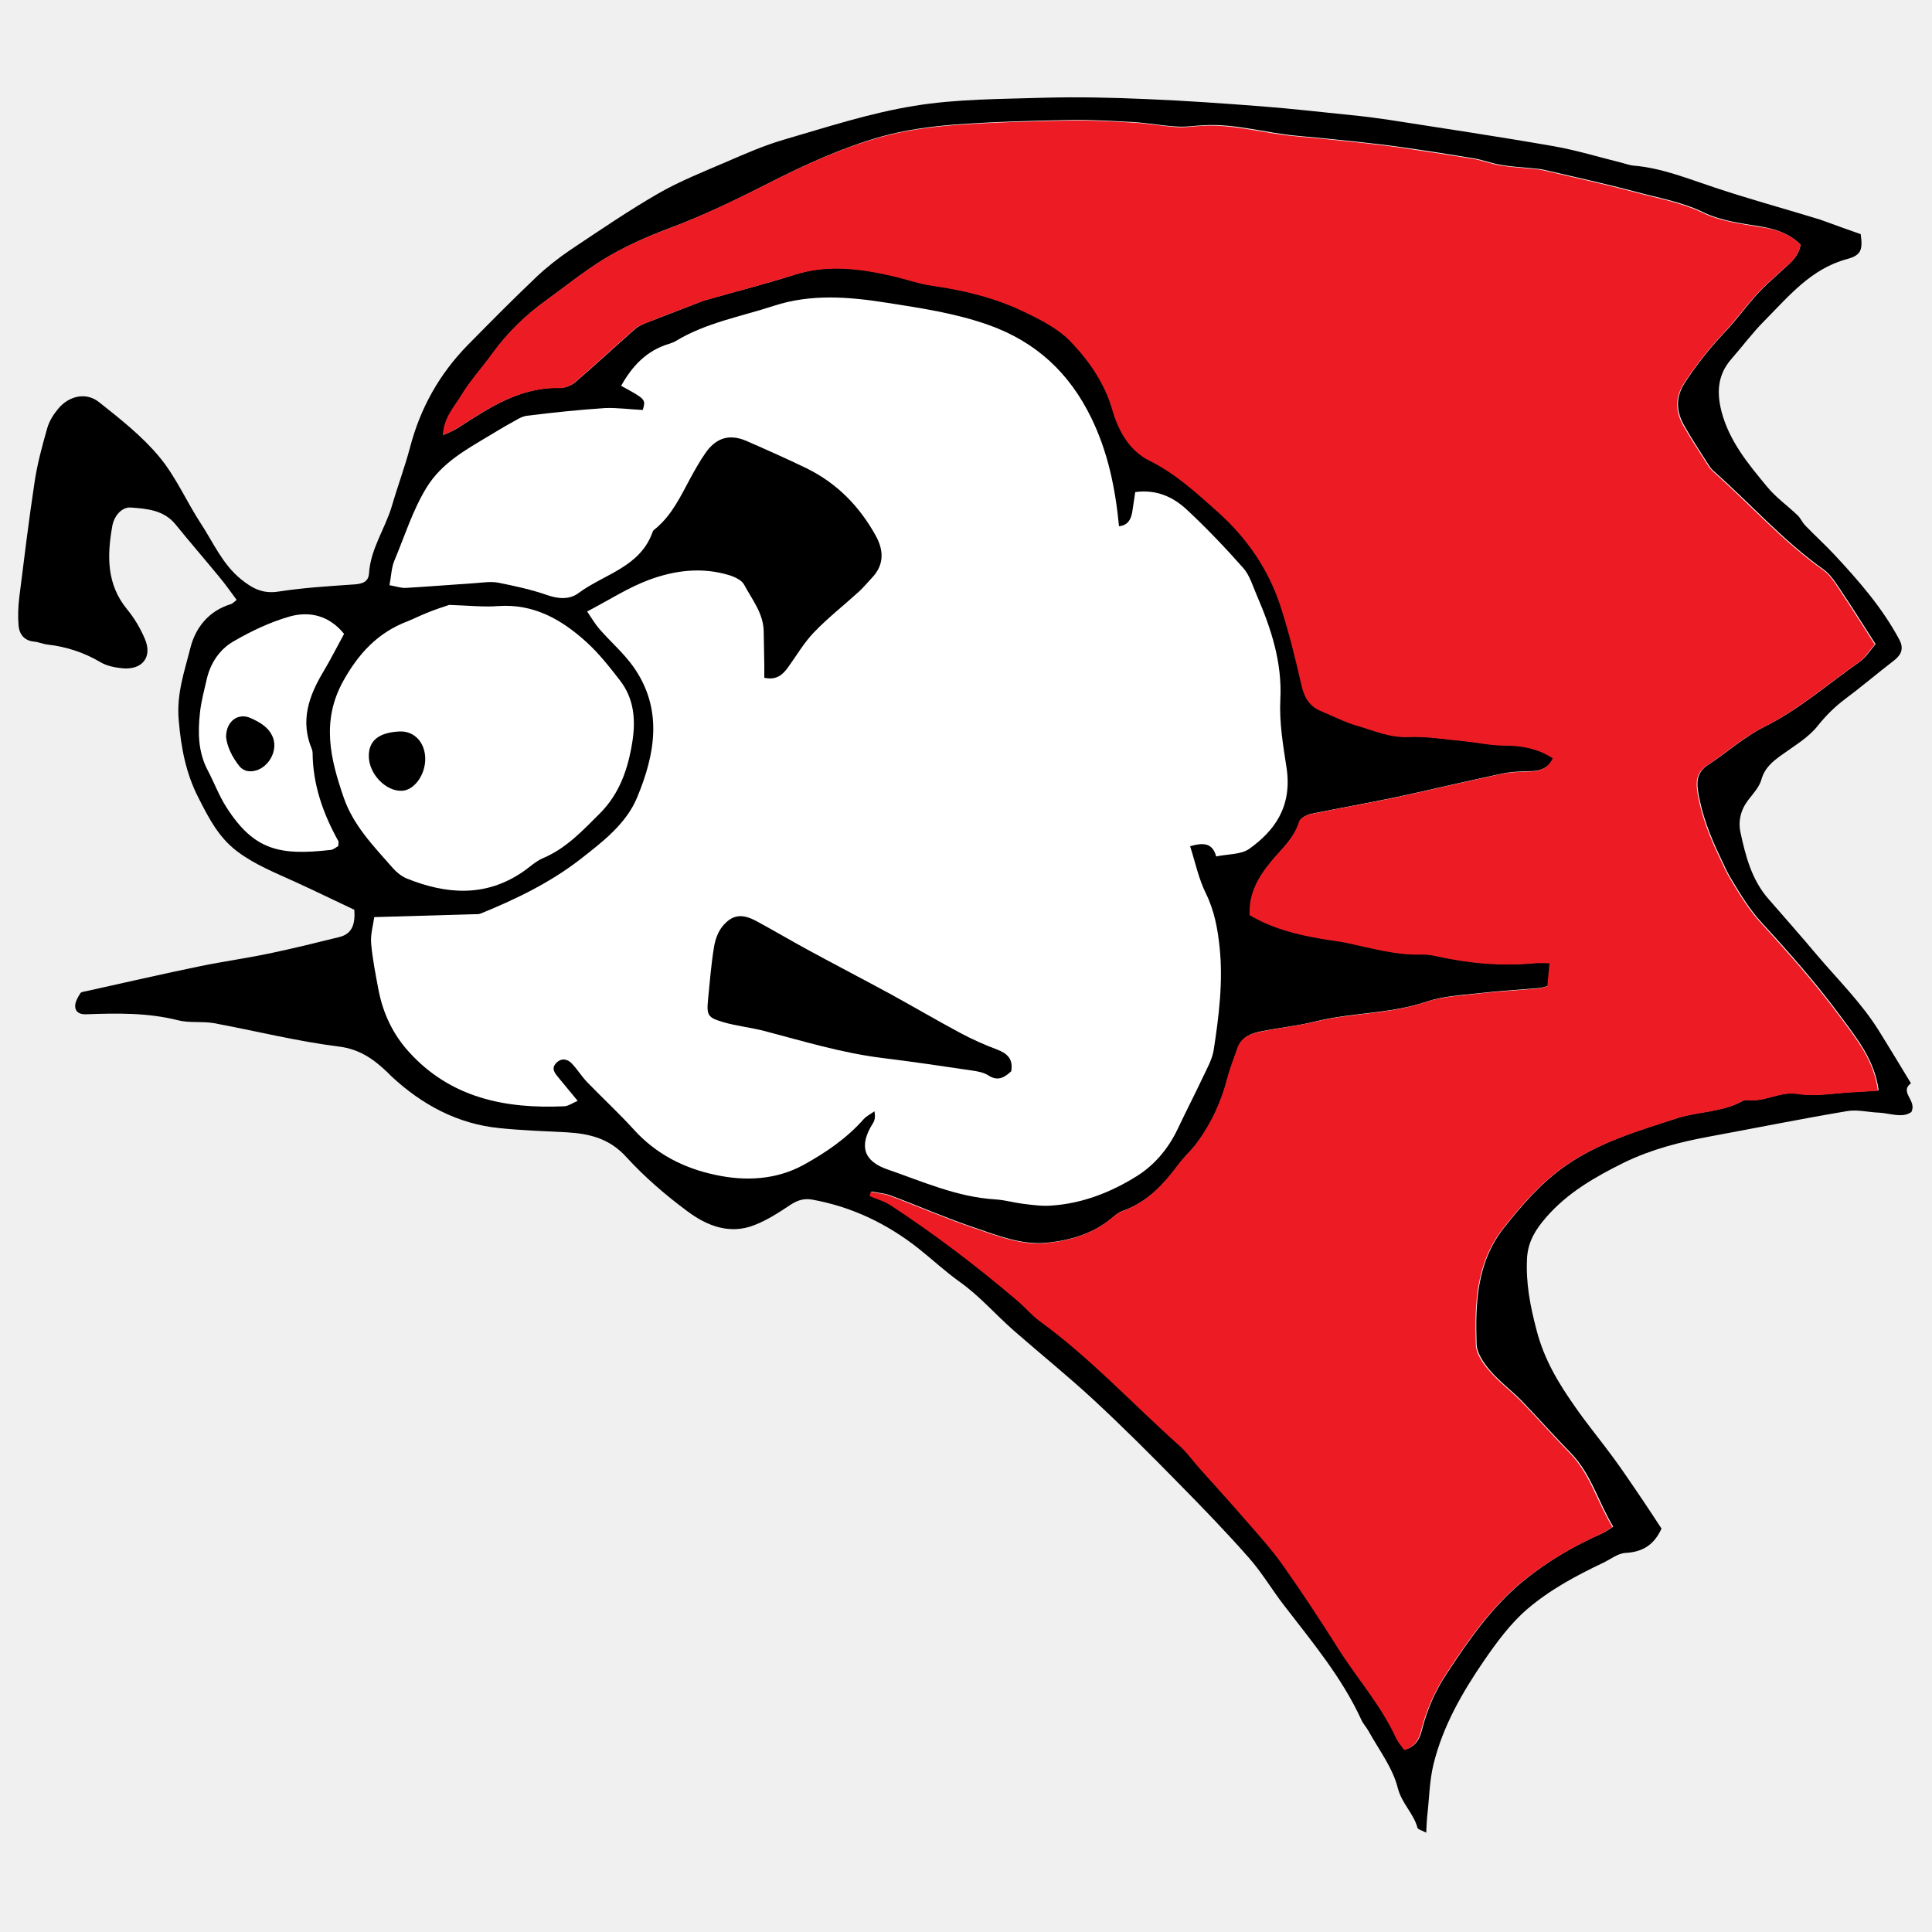
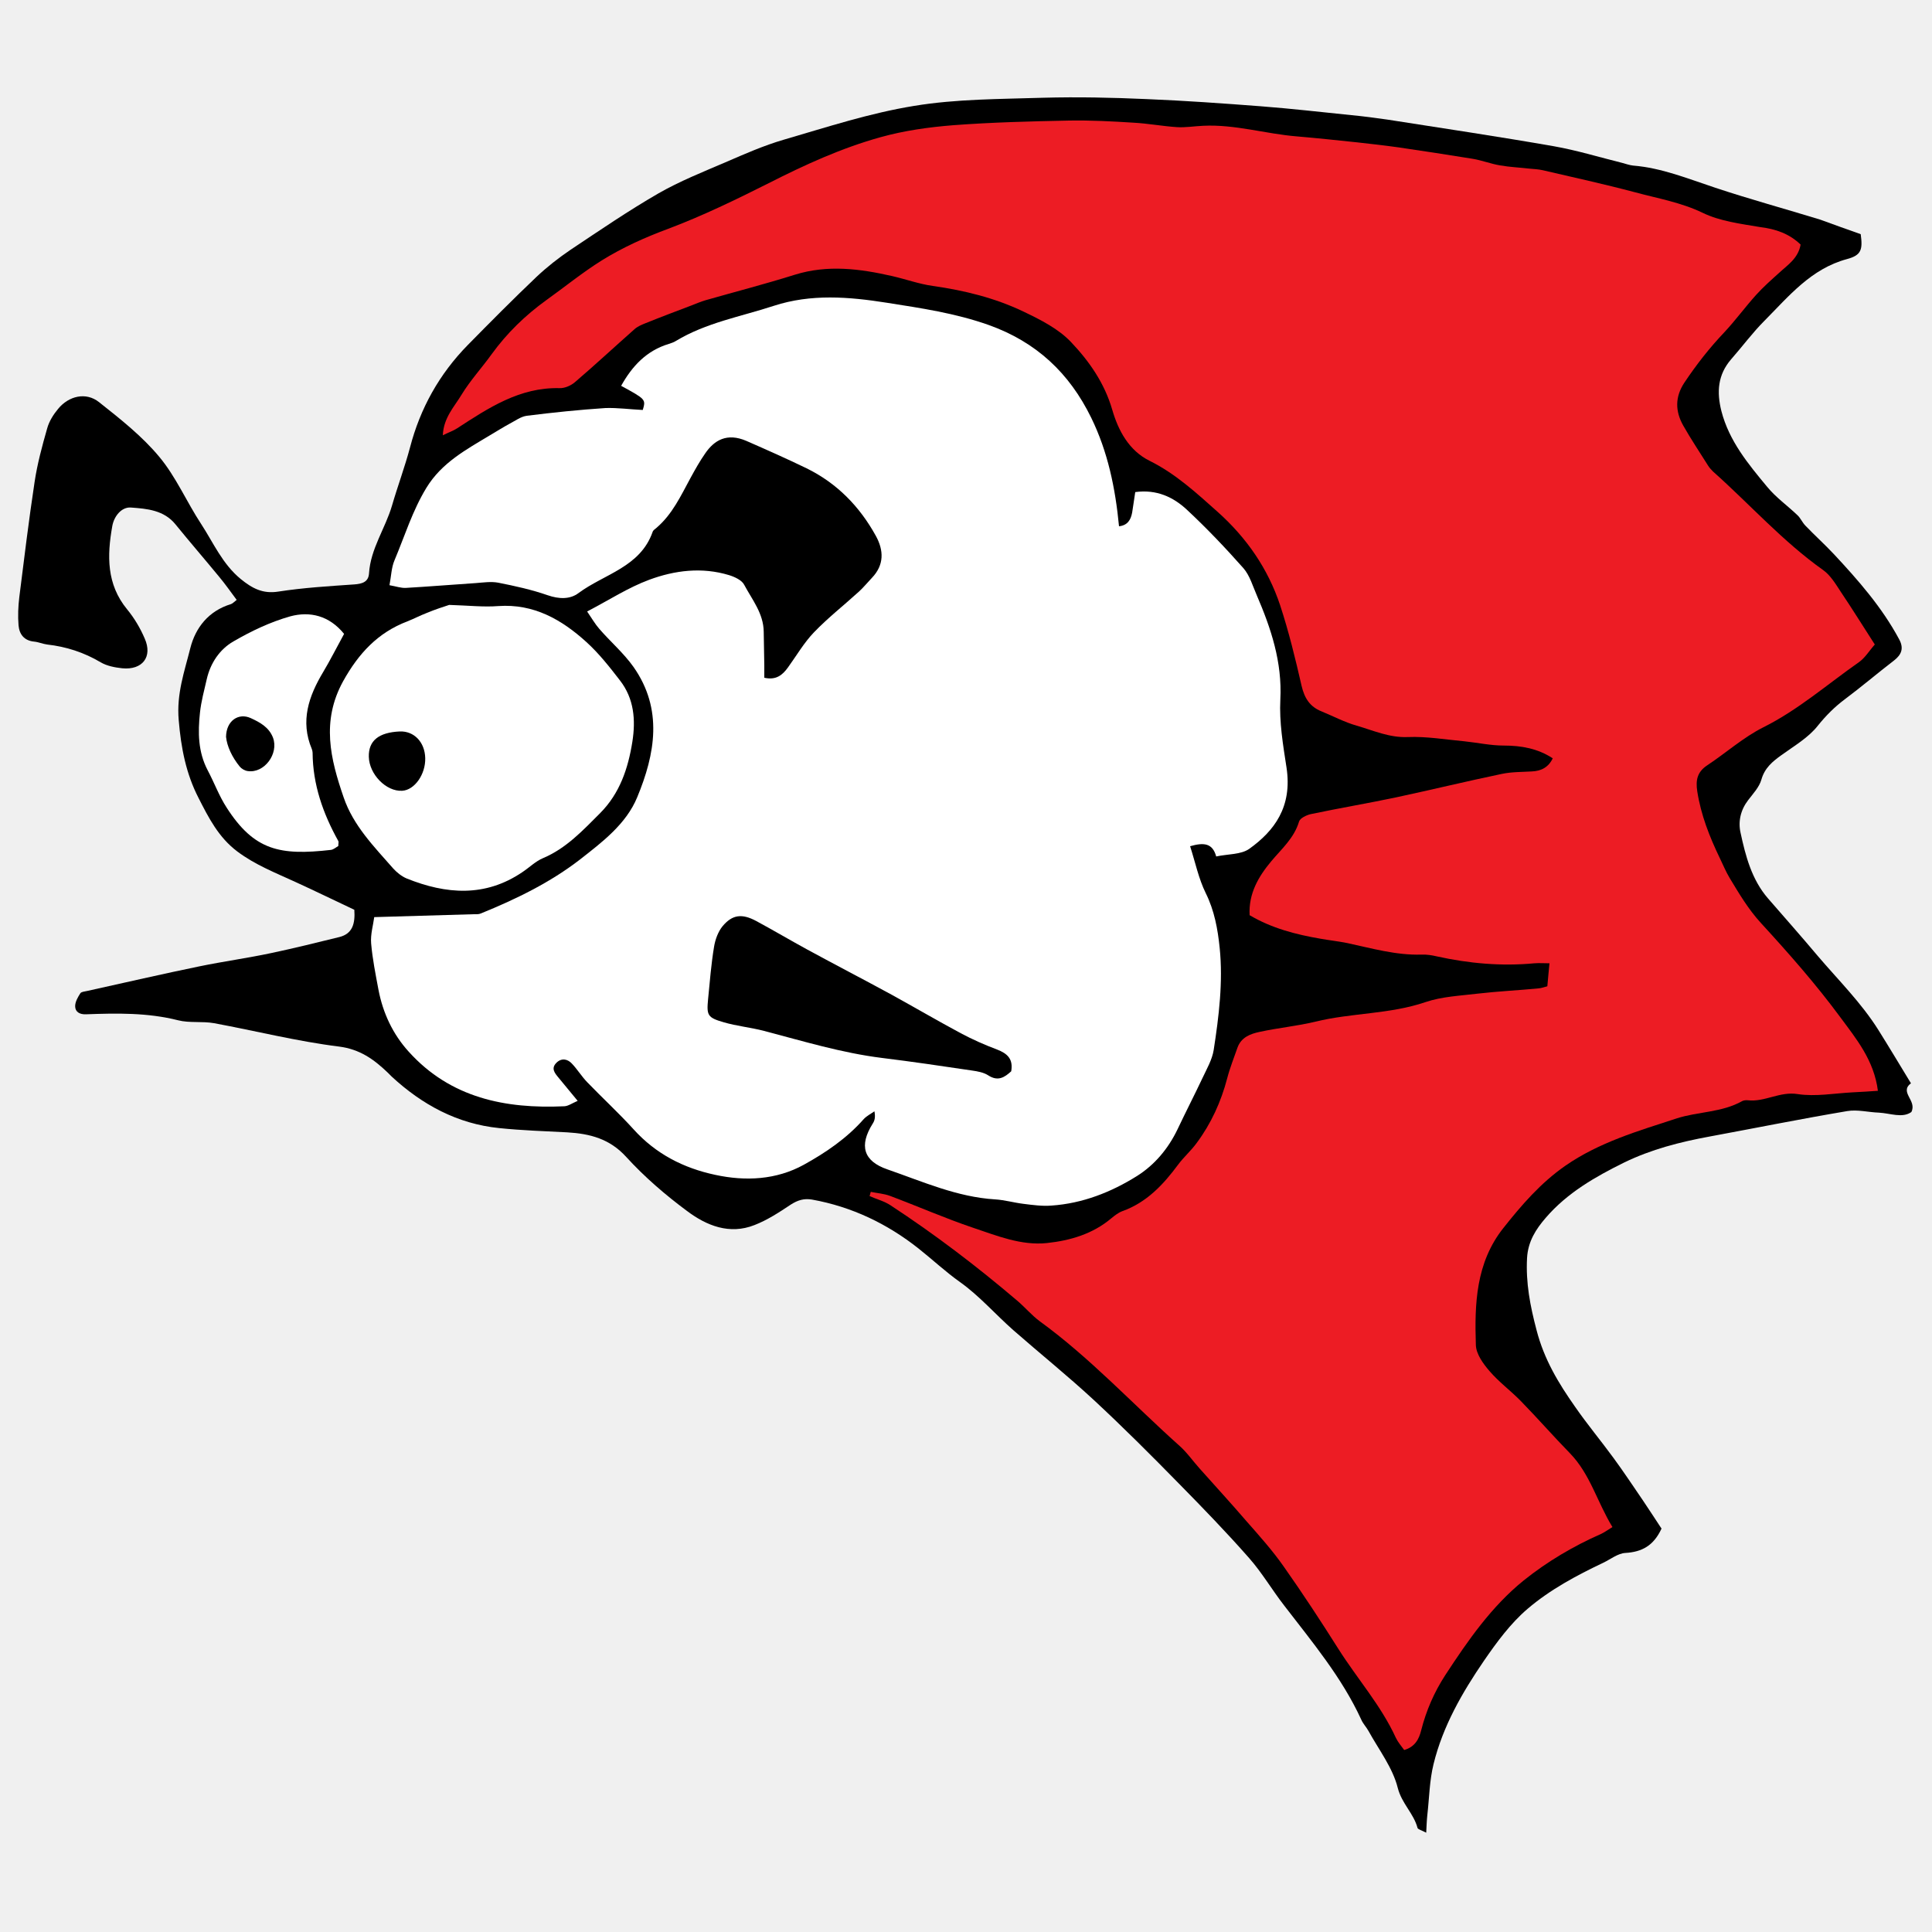
- <svg xmlns="http://www.w3.org/2000/svg" version="1.1" id="Layer_1" x="0px" y="0px" width="1000px" height="1000px" viewBox="0 0 1000 1000" style="enable-background:new 0 0 1000 1000;" xml:space="preserve">
-   <style type="text/css">
- 
- 	.st0{fill-rule:evenodd;clip-rule:evenodd;fill:#ED1C24;}
- 	.st1{fill-rule:evenodd;clip-rule:evenodd;}
- 	.st2{fill-rule:evenodd;clip-rule:evenodd;fill:#FFFFFF;}
- 
- </style>
-   <path class="st1" d="M963.1,121.2c1.1,8.1,0.3,10.9-7.1,12.9c-18.6,5-30.1,19.2-42.7,31.9c-6.2,6.2-11.5,13.4-17.3,20  c-6.9,8-7.5,16.9-5,26.8c4,15.5,13.9,27.4,23.7,39.2c4.5,5.5,10.5,9.7,15.7,14.7c1.6,1.5,2.5,3.8,4.1,5.4c4.8,5,9.9,9.6,14.6,14.6  c12.7,13.6,25,27.6,33.9,44.2c2.5,4.6,1.3,7.9-2.7,11c-8.6,6.6-16.8,13.6-25.5,20.1c-5.2,3.9-9.6,8.3-13.8,13.5  c-4.9,6.3-12.4,10.6-19,15.4c-4.6,3.3-8.6,6.6-10.3,12.6c-1.1,3.9-4.3,7.3-6.9,10.7c-3.9,5.1-5.2,11-3.9,16.8  c2.6,12.1,5.8,24.3,14.2,34c8.6,9.9,17.2,19.6,25.6,29.6c10.8,12.7,22.7,24.4,31.6,38.6c5.7,9.1,11.2,18.3,16.8,27.5  c-6.2,4.7,3.3,8.9,0.2,14.9c-4.7,3.3-10.9,0.6-16.8,0.3c-5.5-0.2-11.1-1.7-16.4-0.8c-23.8,4-47.6,8.8-71.4,13.2  c-15.2,2.8-30,6.6-44,13.4c-15,7.4-29.5,15.7-40.6,28.6c-5.1,5.9-9.2,12.2-9.7,20.8c-0.7,12.9,1.6,24.8,4.9,37.3  c3.9,15.2,11.4,27.6,20,39.8c6.3,9.1,13.4,17.6,19.9,26.5c5.2,7.1,10.1,14.5,15.1,21.8c3.4,5,6.7,10.2,9.7,14.7  c-4.1,8.9-10.2,12.1-18.7,12.6c-3.9,0.2-7.7,3.3-11.5,5.1c-13.9,6.6-27.5,13.9-39.1,23.8c-8.8,7.5-16,17.3-22.6,26.9  c-11.3,16.5-21.3,33.9-26.1,53.5c-2.1,8.5-2.2,17.4-3.2,26.2c-0.3,2.7-0.4,5.5-0.6,9.3c-2.4-1.3-4.3-1.7-4.5-2.5  c-2-7.5-8.1-12.5-10.2-20.6c-2.6-10.5-9.8-19.8-15.2-29.6c-1.1-2-2.8-3.7-3.7-5.8c-10.1-22-25.5-40.3-40-59.2  c-6.2-8-11.4-16.9-18.1-24.5c-11.7-13.3-24-26-36.4-38.6c-14.4-14.7-29-29.3-44.1-43.3c-13.4-12.4-27.7-23.9-41.5-36  c-9.3-8.2-17.6-17.8-27.6-24.9c-7.6-5.4-14.3-11.7-21.5-17.4c-16.2-12.8-34.5-21.6-55.1-25.3c-4.2-0.7-7.4,0.3-11,2.6  c-6,4-12.1,8-18.8,10.6c-12.9,5.1-24.8,0.3-34.9-7.3c-11.2-8.3-22-17.6-31.4-27.9c-8.6-9.5-18.8-12.1-30.6-12.8  c-11.7-0.6-23.5-1-35.2-2.2c-21.7-2.2-39.9-12.1-55.7-26.7c-0.7-0.7-1.4-1.4-2.1-2.1c-7.1-6.8-14.3-12-25.1-13.4  c-21.7-2.7-43.1-8.1-64.7-12.1c-6.1-1.1-12.7,0-18.6-1.5c-15.8-4-31.7-3.7-47.8-3.1c-3.1,0.1-5.5-1.2-5.5-4.2c0-2.3,1.4-4.7,2.7-6.7  c0.5-0.8,2.4-0.9,3.6-1.2c19.5-4.3,38.9-8.8,58.4-12.8c12.2-2.5,24.6-4.2,36.8-6.8c11.8-2.5,23.6-5.4,35.3-8.3  c6.7-1.7,8.2-6.8,7.7-14.1c-9.8-4.6-20-9.6-30.3-14.3c-10.4-4.8-21-8.9-30.3-15.9c-9.7-7.3-14.8-17.4-20-27.6  c-6.5-12.6-9.1-25.9-10.3-40.4c-1.2-13.6,3-25.2,6-37.2c2.7-10.7,9.5-19.3,21-22.8c0.9-0.3,1.6-1.1,3-2.2c-3.2-4.3-6-8.3-9.1-12  c-7.4-9-15.1-17.9-22.5-27c-6-7.5-14.9-8.2-23.1-8.8c-4.8-0.4-8.8,4.4-9.7,9.7c-2.7,15.2-3,30,7.7,43c3.7,4.5,6.8,9.7,9.1,15.1  c4.2,9.5-1.2,16.4-11.6,15.4c-3.8-0.4-8-1.2-11.2-3.1c-8.6-5.1-17.8-8.1-27.7-9.2c-2.3-0.3-4.5-1.3-6.7-1.5  c-5.3-0.5-7.7-3.9-8.1-8.4c-0.4-4.8-0.2-9.8,0.4-14.7c2.5-19.9,4.9-39.7,7.9-59.5c1.4-9.4,3.9-18.6,6.5-27.7c1-3.7,3.2-7.2,5.7-10.2  c5.5-6.7,14.4-8.8,21.1-3.5c11,8.7,22.3,17.6,31.2,28.3c8.7,10.4,14.2,23.4,21.7,34.8c6.4,9.8,11,20.7,20.5,28.5  c5.9,4.8,11.4,7.8,19.5,6.5c12.9-2,26.1-2.8,39.2-3.7c4.1-0.3,7.4-1.2,7.7-5.7c0.8-12.8,8.4-23.2,11.9-35.1c2.9-10,6.6-19.9,9.3-30  c5.3-20.4,15.2-38.1,29.9-53.1c11.7-11.9,23.5-23.8,35.6-35.3c5.4-5.1,11.4-9.8,17.6-14c15-10,29.9-20.2,45.5-29.2  c11-6.3,23-11.1,34.7-16.1c9.9-4.3,19.9-8.7,30.2-11.7c22.3-6.5,44.6-13.8,67.5-17.5c21.8-3.6,44.4-3.5,66.6-4.2  c18-0.5,36-0.1,53.9,0.7c19.6,0.8,39.2,2.2,58.8,3.7c15.7,1.2,31.3,3,47,4.6c6.2,0.6,12.4,1.4,18.6,2.3c28.8,4.5,57.6,8.8,86.2,13.8  c11.9,2.1,23.6,5.7,35.3,8.6c1.9,0.5,3.8,1.2,5.7,1.4c14.8,1.2,28.4,6.8,42.3,11.4c18,6,36.4,11,54.6,16.6  C949.4,116.3,955.6,118.6,963.1,121.2z M932,126.6c-5.8-5.6-12.8-8.1-20.9-9.4c-10-1.6-20.5-3-29.4-7.3  c-11.3-5.5-23.4-7.5-35.2-10.7c-15.8-4.2-31.8-7.7-47.7-11.4c-2.2-0.5-4.5-0.5-6.7-0.8c-5.1-0.5-10.3-0.8-15.4-1.7  c-4.8-0.8-9.3-2.6-14.1-3.4c-12.7-2.1-25.5-4.1-38.3-5.9c-7.1-1-14.3-1.8-21.4-2.6c-10.4-1.1-20.9-2.2-31.3-3.1  c-16.2-1.4-32-6.4-48.5-5.5c-4.6,0.2-9.2,1-13.7,0.7c-7.5-0.4-14.9-1.8-22.4-2.3c-11.1-0.6-22.2-1.3-33.3-1.1  c-20,0.4-40,0.9-59.9,2.4c-12.7,1-25.5,2.8-37.7,6.2C436,76.4,417,85.1,398.3,94.6c-16.9,8.6-34,16.9-51.7,23.5  c-12.2,4.6-23.9,9.8-34.9,16.6c-9.9,6.2-19.1,13.6-28.6,20.5c-10.9,7.8-20.4,17-28.2,27.9c-5.1,7.1-11.1,13.5-15.6,21  c-3.7,6.2-9.3,11.9-9.7,21c3-1.4,5.4-2.3,7.4-3.6c16.2-10.5,32.3-21.3,53-20.8c2.7,0.1,6-1.3,8-3.1c10.4-8.9,20.5-18.3,30.7-27.3  c1.6-1.4,3.8-2.4,5.8-3.2c7.9-3.1,15.9-6.1,23.8-9.2c2.4-0.9,4.8-2,7.3-2.7c15.4-4.4,31-8.3,46.2-13.2c17-5.4,33.7-3.1,50.4,0.7  c7,1.6,13.9,4.1,21,5.1c16.3,2.3,32.2,6.3,47,13.3c8.8,4.2,18.1,8.9,24.6,15.8c9.3,9.9,17.2,21.2,21.3,35  c3.1,10.7,8.6,21.1,19.3,26.4c13.4,6.7,24.2,16.6,35.2,26.4c15,13.4,26.1,29.4,32.4,48.4c4.5,13.6,7.9,27.7,11.1,41.7  c1.5,6.3,4.3,10.7,10.3,13.2c6.1,2.5,11.9,5.6,18.2,7.4c8.7,2.5,16.9,6.3,26.5,5.9c9.7-0.4,19.5,1.3,29.3,2.2  c6.8,0.6,13.5,2.2,20.3,2.2c9.1,0,17.5,1.5,25.4,6.6c-2.2,4.6-5.9,6.6-10.9,6.8c-5.2,0.2-10.5,0.2-15.6,1.3  c-18.2,3.8-36.3,8.2-54.5,12.1c-14.7,3.1-29.6,5.7-44.3,8.7c-2.2,0.5-5.5,2.1-6,3.8c-2.6,8.6-9.1,14.1-14.5,20.7  c-6.5,7.8-11.7,16.6-11.1,27.8c11.5,6.8,24,10,36.8,12.2c4.5,0.8,9.1,1.2,13.6,2.2c12.8,2.7,25.4,6.4,38.6,6  c2.6-0.1,5.2,0.4,7.8,0.9c16.7,3.7,33.6,5.2,50.6,3.6c2.4-0.2,4.9,0,7.8,0c-0.4,4.5-0.7,8-1.1,11.9c-1.6,0.4-3.1,1-4.7,1.1  c-10.4,0.9-20.9,1.5-31.3,2.7c-9.1,1-18.5,1.5-27.1,4.4c-18.6,6.3-38.2,5.5-56.9,10.1c-9.5,2.4-19.3,3.3-28.9,5.3  c-4.8,1-9.6,2.8-11.5,8.2c-1.8,5.3-3.9,10.5-5.3,15.8c-3.1,12.2-8.3,23.4-15.8,33.5c-2.9,3.9-6.7,7.2-9.6,11.2  c-7.7,10.4-16.3,19.6-28.9,24.1c-2.1,0.7-4,2.2-5.7,3.7c-9.7,8.1-21.2,11.5-33.3,12.8c-13.4,1.4-25.8-3.7-38.2-7.9  c-14.5-4.9-28.6-11.1-43-16.5c-3.2-1.2-6.7-1.4-10-2.1c-0.2,0.7-0.4,1.5-0.6,2.2c3.7,1.6,7.7,2.6,10.9,4.8  c23,15,44.7,31.7,65.6,49.4c4,3.4,7.4,7.6,11.6,10.6c26.1,19,47.9,42.7,71.8,64c4.1,3.7,7.4,8.3,11.1,12.4c8,9,16.2,18,24.1,27.1  c6.6,7.7,13.4,15.3,19.3,23.5c9.8,13.9,19.1,28.1,28.2,42.5c9.8,15.4,22.1,29.2,29.8,46.1c1,2.3,2.8,4.2,4.3,6.3  c5.7-1.6,7.7-5.7,8.8-10.2c2.6-10.2,6.6-19.7,12.5-28.6c11.7-17.9,23.9-35.5,40.6-49c12.1-9.8,25.6-17.7,39.9-24  c2-0.9,3.8-2.2,6-3.6c-7.8-12.9-11.4-27.4-22-38.2c-8.7-8.9-16.9-18.2-25.5-27.1c-5.2-5.3-11.3-9.8-16.1-15.4  c-3.3-3.8-6.9-9-7.1-13.6c-0.7-21.2,0-42.4,14.1-60.3c9.5-12,19.4-23.5,32.2-32.4c17.6-12.2,37.7-18.1,57.6-24.5  c11.1-3.6,23.4-3,34-9c0.8-0.4,1.9-0.5,2.9-0.4c8.8,1,16.5-4.7,25.8-3.2c9.1,1.5,18.8-0.4,28.3-0.9c4.4-0.2,8.8-0.5,13.2-0.8  c-2.1-15.8-11.3-27-19.4-38c-12.6-17.1-26.7-33.2-41.1-48.8c-6.6-7.2-11.3-15.2-16.2-23.3c-2-3.3-3.5-7-5.2-10.5  c-5.3-11-9.7-22.2-11.6-34.4c-0.9-5.7,0-10.1,5.2-13.5c9.8-6.4,18.7-14.5,29.1-19.7c18.1-9,33-22.2,49.3-33.6  c3.3-2.3,5.6-6.1,8.3-9.2c-6.2-9.6-11.7-18.5-17.5-27.1c-2.7-4-5.4-8.6-9.2-11.4c-21-14.9-38-34.2-57.1-51.1c-1-0.9-1.8-1.9-2.5-3  c-4.4-6.9-8.9-13.7-12.9-20.8c-4.1-7.3-4.3-14.7,0.6-22.1c6.1-9.3,13-18,20.7-26.1c5.8-6.1,10.8-13.1,16.5-19.4  c3.7-4.1,7.8-7.7,11.9-11.4C925.3,137.1,930.7,133.8,932,126.6z" />
-   <path class="st0" d="M932,126.6c-1.3,7.2-6.7,10.5-11.1,14.6c-4.1,3.7-8.2,7.3-11.9,11.4c-5.7,6.3-10.7,13.2-16.5,19.4  c-7.7,8.1-14.5,16.8-20.7,26.1c-4.9,7.4-4.7,14.8-0.6,22.1c4,7.1,8.6,13.9,12.9,20.8c0.7,1.1,1.6,2.1,2.5,3  c19.1,17,36.1,36.2,57.1,51.1c3.8,2.7,6.5,7.3,9.2,11.4c5.8,8.6,11.3,17.5,17.5,27.1c-2.8,3.1-5,6.9-8.3,9.2  c-16.3,11.4-31.3,24.6-49.3,33.6c-10.4,5.2-19.3,13.2-29.1,19.7c-5.2,3.4-6.1,7.7-5.2,13.5c1.9,12.2,6.3,23.4,11.6,34.4  c1.7,3.5,3.2,7.2,5.2,10.5c4.9,8.1,9.6,16.1,16.2,23.3c14.4,15.7,28.5,31.7,41.1,48.8c8.2,11.1,17.4,22.2,19.4,38  c-4.4,0.3-8.8,0.6-13.2,0.8c-9.4,0.5-19.1,2.3-28.3,0.9c-9.3-1.5-17,4.2-25.8,3.2c-0.9-0.1-2.1,0-2.9,0.4c-10.6,6-22.9,5.4-34,9  c-19.9,6.5-40,12.3-57.6,24.5c-12.8,8.9-22.7,20.4-32.2,32.4c-14.1,17.9-14.8,39.1-14.1,60.3c0.1,4.7,3.8,9.8,7.1,13.6  c4.8,5.6,10.9,10.1,16.1,15.4c8.7,8.9,16.9,18.3,25.5,27.1c10.5,10.8,14.1,25.3,22,38.2c-2.2,1.3-4,2.7-6,3.6  c-14.3,6.3-27.8,14.3-39.9,24c-16.7,13.5-28.9,31.1-40.6,49c-5.8,8.9-9.9,18.4-12.5,28.6c-1.1,4.5-3.2,8.6-8.8,10.2  c-1.5-2.1-3.2-4-4.3-6.3c-7.7-16.8-20-30.6-29.8-46.1c-9.1-14.4-18.4-28.6-28.2-42.5c-5.8-8.3-12.6-15.9-19.3-23.5  c-7.9-9.2-16.1-18.1-24.1-27.1c-3.7-4.1-6.9-8.8-11.1-12.4c-23.9-21.4-45.8-45.1-71.8-64c-4.2-3.1-7.6-7.2-11.6-10.6  c-20.9-17.8-42.7-34.4-65.6-49.4c-3.3-2.2-7.3-3.2-10.9-4.8c0.2-0.7,0.4-1.5,0.6-2.2c3.3,0.7,6.8,0.9,10,2.1  c14.4,5.4,28.5,11.6,43,16.5c12.3,4.1,24.8,9.3,38.2,7.9c12.1-1.3,23.7-4.7,33.3-12.8c1.7-1.4,3.6-2.9,5.7-3.7  c12.6-4.5,21.2-13.7,28.9-24.1c2.9-3.9,6.7-7.2,9.6-11.2c7.5-10.1,12.6-21.3,15.8-33.5c1.4-5.4,3.5-10.6,5.3-15.8  c1.9-5.4,6.7-7.2,11.5-8.2c9.6-2.1,19.4-3,28.9-5.3c18.8-4.6,38.4-3.8,56.9-10.1c8.5-2.9,18-3.3,27.1-4.4  c10.4-1.2,20.9-1.7,31.3-2.7c1.6-0.1,3.1-0.7,4.7-1.1c0.3-3.8,0.7-7.4,1.1-11.9c-2.9,0-5.4-0.2-7.8,0c-17.1,1.6-33.9,0.1-50.6-3.6  c-2.5-0.6-5.2-1-7.8-0.9c-13.3,0.4-25.9-3.3-38.6-6c-4.5-0.9-9.1-1.4-13.6-2.2c-12.8-2.2-25.3-5.4-36.8-12.2  c-0.6-11.2,4.6-20,11.1-27.8c5.4-6.5,11.9-12,14.5-20.7c0.5-1.7,3.8-3.3,6-3.8c14.7-3.1,29.6-5.6,44.3-8.7  c18.2-3.9,36.3-8.3,54.5-12.1c5.1-1.1,10.4-1,15.6-1.3c5-0.2,8.7-2.2,10.9-6.8c-7.8-5.1-16.3-6.6-25.4-6.6c-6.8,0-13.5-1.5-20.3-2.2  c-9.8-0.9-19.6-2.6-29.3-2.2c-9.6,0.4-17.8-3.4-26.5-5.9c-6.3-1.8-12.1-4.9-18.2-7.4c-6-2.4-8.8-6.8-10.3-13.2  c-3.2-14-6.6-28-11.1-41.7c-6.3-19-17.4-35-32.4-48.4c-11-9.8-21.7-19.7-35.2-26.4c-10.7-5.3-16.2-15.7-19.3-26.4  c-4-13.8-11.9-25.1-21.3-35c-6.5-6.9-15.8-11.6-24.6-15.8c-14.8-7.1-30.7-11-47-13.3c-7.1-1-14-3.5-21-5.1  c-16.7-3.8-33.4-6-50.4-0.7c-15.3,4.8-30.8,8.8-46.2,13.2c-2.5,0.7-4.9,1.8-7.3,2.7c-7.9,3-15.9,6-23.8,9.2c-2,0.8-4.2,1.7-5.8,3.2  c-10.3,9.1-20.3,18.4-30.7,27.3c-2.1,1.8-5.3,3.2-8,3.1c-20.6-0.5-36.7,10.2-53,20.8c-2,1.3-4.4,2.1-7.4,3.6c0.4-9.2,6-14.8,9.7-21  c4.5-7.4,10.5-13.9,15.6-21c7.9-10.9,17.4-20.1,28.2-27.9c9.5-6.8,18.7-14.3,28.6-20.5c10.9-6.8,22.7-12.1,34.9-16.6  c17.7-6.7,34.8-15,51.7-23.5c18.7-9.5,37.7-18.2,57.9-23.8c12.2-3.4,25-5.2,37.7-6.2c19.9-1.5,40-2,59.9-2.4  c11.1-0.2,22.2,0.4,33.3,1.1c7.5,0.4,14.9,1.8,22.4,2.3c4.5,0.3,9.1-0.5,13.7-0.7c16.5-0.8,32.3,4.2,48.5,5.5  c10.5,0.9,20.9,2,31.3,3.1c7.2,0.8,14.3,1.6,21.4,2.6c12.8,1.9,25.5,3.8,38.3,5.9c4.8,0.8,9.3,2.6,14.1,3.4  c5.1,0.9,10.3,1.1,15.4,1.7c2.2,0.2,4.5,0.3,6.7,0.8c15.9,3.7,31.9,7.2,47.7,11.4c11.8,3.2,23.8,5.2,35.2,10.7  c8.9,4.3,19.4,5.6,29.4,7.3C919.2,118.5,926.2,121,932,126.6z" />
-   <path class="st2" d="M332.7,212.2c1.6-5.5,1.6-5.5-11.2-12.5c5.7-10.2,13.1-18.2,24.7-21.7c1.2-0.4,2.5-0.8,3.6-1.5  c15.7-9.5,33.6-12.6,50.7-18.2c19.3-6.3,38.9-4.7,58.5-1.6c17.8,2.8,35.5,5.4,52.7,11.5c24.7,8.8,41.8,24.9,53.1,48  c8.6,17.6,12.5,36.4,14.4,56.2c4.5-0.5,6.1-3.4,6.8-7.1c0.6-3.5,1-7,1.6-10.6c11.1-1.5,19.7,2.6,26.7,9.1  c10.3,9.6,20,19.8,29.3,30.3c3.3,3.8,4.8,9.2,6.9,14c7.4,17.2,13.2,34.6,12.2,54c-0.6,11.7,1.4,23.5,3.2,35.2  c3.1,20.4-6.4,32.8-19.2,42c-4.3,3.1-11.2,2.7-17.2,4c-1.9-7-6.5-7.3-13.5-5.3c2.7,8.4,4.4,16.8,8.1,24.3c4.5,9.1,6.2,18.6,7.2,28.3  c1.8,17.7-0.4,35.4-3.1,52.9c-0.8,5-3.6,9.8-5.8,14.5c-4.2,8.9-8.7,17.6-12.9,26.5c-4.8,10-11.8,18.4-21,24.2  c-13.4,8.4-28.2,14.2-44.2,15.3c-4.8,0.4-9.8-0.3-14.6-0.9c-4.9-0.6-9.7-2-14.6-2.3c-19.7-1.2-37.5-9.2-55.7-15.5  c-12.6-4.3-14.8-12.4-7.7-23.7c1-1.5,1.5-3.3,0.9-6.4c-1.8,1.3-4,2.4-5.5,4c-8.8,10-19.7,17.4-31.1,23.7  c-14.2,7.8-30.1,8.6-45.8,5.2c-16.4-3.5-30.7-10.8-42.2-23.5c-7.7-8.5-16.1-16.2-24.1-24.5c-2.9-3-5.1-6.7-8-9.7  c-2.2-2.3-5.3-2.9-7.9-0.3c-2.9,2.9-0.9,5.3,1.1,7.7c3.1,3.7,6.2,7.5,9.9,12c-3,1.3-4.9,2.7-6.9,2.8c-30.6,1.4-58.9-4.3-80.5-28.2  c-8.2-9-13.4-20-15.7-32.1c-1.5-8-3.1-15.9-3.8-24c-0.4-4.7,1.1-9.6,1.6-13.6c17.8-0.5,34.6-1,51.4-1.5c1.3,0,2.7,0.1,3.8-0.4  c18.2-7.4,35.9-16,51.4-28c11.5-9,23.8-18.3,29.5-32.1c9.3-22.4,13.5-45.6-1.9-67.5c-5.1-7.2-11.9-13-17.7-19.7  c-2.2-2.5-3.9-5.5-6.3-9c11.5-6,21.3-12.4,32.1-16.4c13.2-4.9,27.3-6.7,41.4-2.4c2.9,0.9,6.6,2.6,7.8,5c4.1,7.7,10,14.8,10.1,24.3  c0.1,5.8,0.2,11.6,0.3,17.4c0,2.2,0,4.3,0,6.4c6.2,1.4,9.5-1.5,12.3-5.4c4.4-6.1,8.3-12.8,13.4-18.1c7.2-7.5,15.5-14,23.3-21.1  c2.4-2.2,4.5-4.8,6.7-7.1c6.4-6.7,6.2-14.2,2-21.8c-8.4-15.2-20.1-27.2-35.8-34.9c-10.3-5-20.7-9.6-31.2-14.2  c-10-4.3-16.6-0.4-21.3,6.5c-2.8,4-5.2,8.3-7.6,12.7c-5,9.2-9.4,18.8-17.6,25.8c-0.7,0.6-1.8,1.3-2,2.1  c-6.4,18.3-25.1,21.8-38.4,31.7c-4.4,3.3-10.1,3.1-15.9,1.1c-8.3-2.9-17-4.8-25.6-6.5c-3.7-0.7-7.7-0.1-11.6,0.2  c-12.1,0.8-24.2,1.8-36.3,2.5c-2.5,0.1-5-0.8-8.4-1.4c0.9-4.8,1-9.2,2.6-12.9c5.3-12.6,9.3-25.7,16.5-37.5  c7.9-13,20.6-19.8,32.9-27.2c3.4-2,6.7-4.1,10.2-6c2.9-1.5,5.8-3.7,8.9-4.1c13.5-1.7,27.1-3.1,40.7-4  C319.7,211,326.2,211.9,332.7,212.2z" />
-   <path class="st2" d="M232.5,313.1c10,0.3,17.8,1.2,25.4,0.6c18.4-1.3,32.8,7,45.6,18.6c6.5,5.9,12,12.9,17.4,19.9  c7.3,9.4,8.2,20.4,6.4,31.8c-2.2,13.8-6.5,26.6-16.6,36.8c-9,9-17.6,18.3-29.7,23.4c-3.8,1.6-7,4.8-10.6,7.2  c-19.3,13.1-39.5,11.5-59.9,3.3c-2.6-1.1-5.1-3.1-7-5.2c-9.9-11.3-20.6-22.1-25.6-36.7c-6.9-20-11.7-39.5-0.3-60.2  c8-14.4,18-25.2,33.3-31c3.3-1.3,6.5-3,9.9-4.3C225.3,315.4,229.8,314,232.5,313.1z" />
-   <path class="st2" d="M178.1,328.1c-3.9,7.1-7.1,13.5-10.8,19.7c-7.5,12.5-12,25.4-5.9,39.9c0.2,0.6,0.4,1.3,0.4,1.9  c0.1,16.5,5.4,31.5,13.3,45.7c0.3,0.5,0,1.3,0,2.6c-1.1,0.6-2.4,1.8-3.8,2c-26.3,3-39.7,0.4-54-21.9c-3.9-6-6.4-12.9-9.8-19.3  c-5-9.5-5.1-19.6-4-29.8c0.6-5.8,2.2-11.6,3.5-17.3c1.9-8.4,6.7-15.5,13.8-19.6c9.3-5.4,19.2-10.1,29.5-13  C160.4,316.3,170.4,318.6,178.1,328.1z" />
-   <path class="st1" d="M523.4,554.5c-3.4,3.1-6.8,5.4-11.9,2.1c-2.3-1.5-5.5-2.1-8.4-2.5c-15.5-2.3-31-4.6-46.5-6.5  c-20.9-2.6-40.9-8.7-61.1-14c-6.9-1.8-14.2-2.5-21-4.5c-8.3-2.4-8.8-3.6-8-11.9c0.9-9.1,1.6-18.2,3.1-27.2c0.6-3.7,2.1-7.8,4.4-10.6  c5.1-6.1,10.1-6.6,17.4-2.7c8.9,4.8,17.5,9.9,26.3,14.7c14.5,7.9,29.2,15.5,43.7,23.4c12,6.6,23.8,13.5,35.9,20  c6,3.2,12.3,6,18.7,8.4C521.5,545.3,524.5,548.2,523.4,554.5z" />
-   <path class="st1" d="M220.1,392.4c0.2,8.4-5.5,16.5-11.9,16.9c-8.3,0.5-17.1-8.5-17.3-17.6c-0.2-8.3,5.1-12.6,16-13.1  C214.3,378.3,219.9,384.1,220.1,392.4z" />
-   <path class="st1" d="M117,381.4c0.1-8.4,6.5-12.6,12.8-9.7c4.8,2.2,9.4,4.7,11.5,10.1c3.1,8.3-4.5,18.6-13.1,17.3  c-1.5-0.2-3.2-1.2-4.1-2.3C120.1,391.9,117.5,386.3,117,381.4z" />
+ <svg xmlns="http://www.w3.org/2000/svg" version="1.1" id="Layer_1" x="0px" y="0px" width="1000px" height="1000px" viewBox="0 0 1000 1000" enable-background="new 0 0 1000 1000" xml:space="preserve">
+   <path d="M963.1,121.2c1.101,8.1,0.301,10.9-7.1,12.9c-18.6,5-30.1,19.2-42.7,31.9c-6.2,6.2-11.5,13.4-17.3,20  c-6.9,8-7.5,16.9-5,26.8c4,15.5,13.9,27.4,23.7,39.2c4.5,5.5,10.5,9.7,15.7,14.7c1.6,1.5,2.5,3.8,4.1,5.4c4.8,5,9.9,9.6,14.6,14.6  c12.7,13.6,25,27.6,33.9,44.2c2.5,4.6,1.3,7.9-2.7,11c-8.6,6.6-16.8,13.6-25.5,20.1c-5.2,3.9-9.6,8.3-13.8,13.5  c-4.9,6.3-12.4,10.6-19,15.4c-4.6,3.3-8.6,6.6-10.3,12.6c-1.101,3.9-4.3,7.3-6.9,10.7c-3.899,5.1-5.2,11-3.899,16.8  c2.6,12.1,5.8,24.3,14.199,34c8.601,9.9,17.2,19.6,25.601,29.6c10.8,12.7,22.7,24.4,31.6,38.601c5.7,9.1,11.2,18.3,16.8,27.5  c-6.199,4.7,3.301,8.899,0.2,14.899c-4.7,3.301-10.899,0.601-16.8,0.301c-5.5-0.2-11.1-1.7-16.4-0.801  c-23.8,4-47.6,8.801-71.399,13.2c-15.2,2.8-30,6.601-44,13.4c-15,7.399-29.5,15.7-40.601,28.6c-5.1,5.9-9.199,12.2-9.699,20.8  C789.7,664,792,675.9,795.3,688.4c3.9,15.199,11.4,27.6,20,39.8c6.3,9.1,13.4,17.6,19.9,26.5c5.2,7.1,10.1,14.5,15.1,21.8  c3.4,5,6.7,10.2,9.7,14.7c-4.1,8.899-10.2,12.1-18.7,12.6c-3.899,0.2-7.7,3.3-11.5,5.101c-13.899,6.6-27.5,13.899-39.1,23.8  c-8.8,7.5-16,17.3-22.601,26.899c-11.3,16.5-21.3,33.9-26.1,53.5c-2.1,8.5-2.2,17.4-3.2,26.2c-0.3,2.7-0.399,5.5-0.6,9.3  c-2.4-1.3-4.3-1.699-4.5-2.5c-2-7.5-8.101-12.5-10.2-20.6c-2.6-10.5-9.8-19.8-15.2-29.6c-1.1-2-2.8-3.7-3.7-5.801  c-10.1-22-25.5-40.3-40-59.199c-6.199-8-11.399-16.9-18.1-24.5c-11.7-13.301-24-26-36.4-38.601c-14.399-14.7-29-29.3-44.1-43.3  c-13.4-12.4-27.7-23.9-41.5-36c-9.3-8.2-17.6-17.8-27.6-24.9C489.3,658.2,482.6,651.9,475.4,646.2  c-16.2-12.8-34.5-21.601-55.101-25.3c-4.2-0.7-7.399,0.3-11,2.6c-6,4-12.1,8-18.8,10.6c-12.9,5.101-24.8,0.301-34.9-7.3  c-11.199-8.3-22-17.6-31.399-27.899c-8.601-9.5-18.8-12.101-30.6-12.801c-11.7-0.6-23.5-1-35.2-2.199  c-21.7-2.2-39.9-12.101-55.7-26.7c-0.7-0.7-1.4-1.4-2.1-2.101c-7.1-6.8-14.3-12-25.1-13.399c-21.7-2.7-43.1-8.101-64.7-12.101  c-6.1-1.1-12.7,0-18.6-1.5c-15.8-4-31.7-3.699-47.8-3.1c-3.1,0.1-5.5-1.2-5.5-4.2c0-2.3,1.4-4.7,2.7-6.7  c0.5-0.8,2.4-0.899,3.6-1.199c19.5-4.301,38.9-8.801,58.4-12.801c12.2-2.5,24.6-4.199,36.8-6.8c11.8-2.5,23.6-5.399,35.3-8.3  c6.7-1.7,8.2-6.8,7.7-14.1c-9.8-4.601-20-9.601-30.3-14.301c-10.4-4.8-21-8.899-30.3-15.899c-9.7-7.3-14.8-17.4-20-27.601  c-6.5-12.6-9.1-25.899-10.3-40.399c-1.2-13.6,3-25.2,6-37.2c2.7-10.7,9.5-19.3,21-22.8c0.9-0.3,1.6-1.1,3-2.2c-3.2-4.3-6-8.3-9.1-12  c-7.4-9-15.1-17.9-22.5-27c-6-7.5-14.9-8.2-23.1-8.8c-4.8-0.4-8.8,4.4-9.7,9.7c-2.7,15.2-3,30,7.7,43c3.7,4.5,6.8,9.7,9.1,15.1  c4.2,9.5-1.2,16.4-11.6,15.4c-3.8-0.4-8-1.2-11.2-3.1c-8.6-5.1-17.8-8.1-27.7-9.2c-2.3-0.3-4.5-1.3-6.7-1.5  c-5.3-0.5-7.7-3.9-8.1-8.4c-0.4-4.8-0.2-9.8,0.4-14.7c2.5-19.9,4.9-39.7,7.9-59.5c1.4-9.4,3.9-18.6,6.5-27.7c1-3.7,3.2-7.2,5.7-10.2  c5.5-6.7,14.4-8.8,21.1-3.5c11,8.7,22.3,17.6,31.2,28.3c8.7,10.4,14.2,23.4,21.7,34.8c6.4,9.8,11,20.7,20.5,28.5  c5.9,4.8,11.4,7.8,19.5,6.5c12.9-2,26.1-2.8,39.2-3.7c4.1-0.3,7.4-1.2,7.7-5.7c0.8-12.8,8.4-23.2,11.9-35.1c2.9-10,6.6-19.9,9.3-30  c5.3-20.4,15.2-38.1,29.9-53.1c11.7-11.9,23.5-23.8,35.6-35.3c5.4-5.1,11.4-9.8,17.6-14c15-10,29.9-20.2,45.5-29.2  c11-6.3,23-11.1,34.7-16.1c9.9-4.3,19.9-8.7,30.2-11.7c22.3-6.5,44.6-13.8,67.5-17.5c21.8-3.6,44.399-3.5,66.6-4.2  c18-0.5,36-0.1,53.9,0.7c19.6,0.8,39.2,2.2,58.8,3.7c15.7,1.2,31.3,3,47,4.6c6.2,0.6,12.4,1.4,18.6,2.3  c28.801,4.5,57.601,8.8,86.2,13.8c11.9,2.1,23.601,5.7,35.3,8.6c1.9,0.5,3.801,1.2,5.7,1.4c14.8,1.2,28.4,6.8,42.3,11.4  c18,6,36.4,11,54.601,16.6C949.4,116.3,955.6,118.6,963.1,121.2z" />
+   <path fill="#ED1C24" d="M932,126.6c-1.3,7.2-6.7,10.5-11.1,14.6c-4.101,3.7-8.2,7.3-11.9,11.4c-5.7,6.3-10.7,13.2-16.5,19.4  c-7.7,8.1-14.5,16.8-20.7,26.1c-4.899,7.4-4.7,14.8-0.6,22.1c4,7.1,8.6,13.9,12.899,20.8c0.7,1.1,1.601,2.1,2.5,3  c19.101,17,36.101,36.2,57.101,51.1c3.8,2.7,6.5,7.3,9.2,11.4c5.8,8.6,11.3,17.5,17.5,27.1c-2.801,3.1-5,6.9-8.301,9.2  c-16.3,11.4-31.3,24.6-49.3,33.6c-10.399,5.2-19.3,13.2-29.1,19.7c-5.2,3.4-6.101,7.7-5.2,13.5c1.9,12.2,6.3,23.4,11.6,34.4  c1.7,3.5,3.2,7.2,5.2,10.5c4.9,8.1,9.601,16.1,16.2,23.3c14.4,15.7,28.5,31.7,41.1,48.8c8.2,11.101,17.4,22.2,19.4,38  c-4.4,0.301-8.8,0.601-13.2,0.801c-9.399,0.5-19.1,2.3-28.3,0.899c-9.3-1.5-17,4.2-25.8,3.2c-0.9-0.1-2.101,0-2.9,0.4  c-10.6,6-22.899,5.399-34,9c-19.899,6.5-40,12.3-57.6,24.5C797.4,612.3,787.5,623.8,778,635.8c-14.1,17.9-14.8,39.101-14.1,60.3  c0.1,4.7,3.8,9.801,7.1,13.601c4.8,5.6,10.9,10.1,16.1,15.399c8.7,8.9,16.9,18.301,25.5,27.101c10.5,10.8,14.101,25.3,22,38.2  c-2.199,1.3-4,2.699-6,3.6c-14.3,6.3-27.8,14.3-39.899,24c-16.7,13.5-28.9,31.1-40.601,49c-5.8,8.9-9.899,18.4-12.5,28.6  c-1.1,4.5-3.199,8.601-8.8,10.2c-1.5-2.1-3.2-4-4.3-6.3c-7.7-16.8-20-30.6-29.8-46.1c-9.101-14.4-18.4-28.601-28.2-42.5  c-5.8-8.301-12.6-15.9-19.3-23.5C637.3,778.2,629.1,769.3,621.1,760.3c-3.699-4.1-6.899-8.8-11.1-12.399  c-23.9-21.4-45.8-45.101-71.8-64c-4.2-3.101-7.6-7.2-11.6-10.601C505.7,655.5,483.9,638.9,461,623.9c-3.3-2.2-7.3-3.2-10.899-4.801  c0.199-0.699,0.399-1.5,0.6-2.199c3.3,0.699,6.8,0.899,10,2.1c14.4,5.4,28.5,11.6,43,16.5c12.3,4.1,24.8,9.3,38.2,7.9  c12.1-1.301,23.7-4.7,33.3-12.801c1.7-1.399,3.6-2.899,5.7-3.699c12.6-4.5,21.2-13.7,28.899-24.101c2.9-3.899,6.7-7.2,9.601-11.2  c7.5-10.1,12.6-21.3,15.8-33.5c1.4-5.399,3.5-10.6,5.3-15.8c1.9-5.399,6.7-7.2,11.5-8.2c9.6-2.1,19.4-3,28.9-5.3  c18.8-4.6,38.399-3.8,56.899-10.1c8.5-2.9,18-3.3,27.101-4.4c10.399-1.2,20.899-1.7,31.3-2.7c1.6-0.1,3.1-0.699,4.7-1.1  c0.3-3.8,0.7-7.4,1.1-11.9c-2.9,0-5.4-0.199-7.8,0c-17.1,1.601-33.9,0.101-50.6-3.6c-2.5-0.6-5.2-1-7.801-0.9  c-13.3,0.4-25.899-3.3-38.6-6c-4.5-0.899-9.1-1.399-13.6-2.199c-12.801-2.2-25.301-5.4-36.801-12.2c-0.6-11.2,4.601-20,11.101-27.8  c5.399-6.5,11.899-12,14.5-20.7c0.5-1.7,3.8-3.3,6-3.8c14.7-3.101,29.6-5.601,44.3-8.7c18.2-3.9,36.3-8.3,54.5-12.101  c5.1-1.1,10.4-1,15.6-1.3c5-0.2,8.7-2.2,10.9-6.8c-7.8-5.1-16.3-6.6-25.4-6.6c-6.8,0-13.5-1.5-20.3-2.2c-9.8-0.9-19.6-2.6-29.3-2.2  c-9.6,0.4-17.8-3.4-26.5-5.9c-6.3-1.8-12.1-4.9-18.2-7.4c-6-2.4-8.8-6.8-10.3-13.2c-3.2-14-6.6-28-11.1-41.7  c-6.301-19-17.4-35-32.4-48.4c-11-9.8-21.7-19.7-35.2-26.4c-10.7-5.3-16.2-15.7-19.3-26.4c-4-13.8-11.9-25.1-21.3-35  c-6.5-6.9-15.8-11.6-24.601-15.8c-14.8-7.1-30.699-11-47-13.3c-7.1-1-14-3.5-21-5.1c-16.699-3.8-33.399-6-50.399-0.7  c-15.3,4.8-30.8,8.8-46.2,13.2c-2.5,0.7-4.9,1.8-7.3,2.7c-7.9,3-15.9,6-23.8,9.2c-2,0.8-4.2,1.7-5.8,3.2  C318,179.6,308,188.9,297.6,197.8c-2.1,1.8-5.3,3.2-8,3.1c-20.6-0.5-36.7,10.2-53,20.8c-2,1.3-4.4,2.1-7.4,3.6  c0.4-9.2,6-14.8,9.7-21c4.5-7.4,10.5-13.9,15.6-21c7.9-10.9,17.4-20.1,28.2-27.9c9.5-6.8,18.7-14.3,28.6-20.5  c10.9-6.8,22.7-12.1,34.9-16.6c17.7-6.7,34.8-15,51.7-23.5c18.7-9.5,37.7-18.2,57.9-23.8c12.199-3.4,25-5.2,37.699-6.2  c19.9-1.5,40-2,59.9-2.4c11.1-0.2,22.2,0.4,33.3,1.1c7.5,0.4,14.9,1.8,22.4,2.3c4.5,0.3,9.1-0.5,13.7-0.7  c16.5-0.8,32.3,4.2,48.5,5.5c10.5,0.9,20.899,2,31.3,3.1c7.2,0.8,14.3,1.6,21.399,2.6c12.801,1.9,25.5,3.8,38.301,5.9  c4.8,0.8,9.3,2.6,14.1,3.4c5.1,0.9,10.3,1.1,15.4,1.7c2.199,0.2,4.5,0.3,6.699,0.8c15.9,3.7,31.9,7.2,47.7,11.4  c11.8,3.2,23.8,5.2,35.2,10.7c8.9,4.3,19.4,5.6,29.4,7.3C919.2,118.5,926.2,121,932,126.6z" />
+   <path fill="#FFFFFF" d="M332.7,212.2c1.6-5.5,1.6-5.5-11.2-12.5c5.7-10.2,13.1-18.2,24.7-21.7c1.2-0.4,2.5-0.8,3.6-1.5  c15.7-9.5,33.601-12.6,50.7-18.2c19.3-6.3,38.9-4.7,58.5-1.6c17.8,2.8,35.5,5.4,52.7,11.5c24.7,8.8,41.8,24.9,53.1,48  c8.601,17.6,12.5,36.4,14.4,56.2c4.5-0.5,6.1-3.4,6.8-7.1c0.6-3.5,1-7,1.6-10.6c11.101-1.5,19.7,2.6,26.7,9.1  c10.3,9.6,20,19.8,29.3,30.3c3.301,3.8,4.801,9.2,6.9,14c7.4,17.2,13.2,34.6,12.2,54c-0.601,11.7,1.399,23.5,3.2,35.2  c3.1,20.4-6.4,32.8-19.2,42c-4.3,3.101-11.2,2.7-17.2,4c-1.9-7-6.5-7.3-13.5-5.3c2.7,8.4,4.4,16.8,8.1,24.3  c4.5,9.101,6.2,18.601,7.2,28.3c1.8,17.7-0.399,35.4-3.1,52.9c-0.8,5-3.601,9.8-5.8,14.5c-4.2,8.9-8.7,17.6-12.9,26.5  c-4.8,10-11.8,18.4-21,24.2c-13.4,8.399-28.2,14.2-44.2,15.3c-4.8,0.4-9.8-0.3-14.6-0.9c-4.9-0.6-9.7-2-14.601-2.3  c-19.699-1.2-37.5-9.2-55.699-15.5C446.8,601,444.6,592.9,451.7,581.6c1-1.5,1.5-3.3,0.899-6.399c-1.8,1.3-4,2.399-5.5,4  c-8.8,10-19.699,17.399-31.1,23.7c-14.2,7.8-30.1,8.6-45.8,5.199c-16.4-3.5-30.7-10.8-42.2-23.5c-7.7-8.5-16.1-16.199-24.1-24.5  c-2.9-3-5.1-6.699-8-9.699c-2.2-2.301-5.3-2.9-7.9-0.301c-2.9,2.9-0.9,5.301,1.1,7.7c3.1,3.7,6.2,7.5,9.9,12c-3,1.3-4.9,2.7-6.9,2.8  c-30.6,1.4-58.9-4.3-80.5-28.199c-8.2-9-13.4-20-15.7-32.101c-1.5-8-3.1-15.899-3.8-24c-0.4-4.7,1.1-9.6,1.6-13.6  c17.8-0.5,34.6-1,51.4-1.5c1.3,0,2.7,0.1,3.8-0.4c18.2-7.399,35.9-16,51.4-28c11.5-9,23.799-18.3,29.5-32.1  c9.3-22.4,13.5-45.6-1.899-67.5c-5.101-7.2-11.9-13-17.7-19.7c-2.2-2.5-3.9-5.5-6.3-9c11.5-6,21.3-12.4,32.1-16.4  c13.2-4.9,27.3-6.7,41.4-2.4c2.899,0.9,6.6,2.6,7.8,5c4.1,7.7,10,14.8,10.1,24.3c0.101,5.8,0.2,11.6,0.3,17.4c0,2.2,0,4.3,0,6.4  c6.2,1.4,9.5-1.5,12.301-5.4c4.399-6.1,8.3-12.8,13.399-18.1c7.2-7.5,15.5-14,23.3-21.1c2.4-2.2,4.5-4.8,6.7-7.1  c6.4-6.7,6.2-14.2,2-21.8c-8.399-15.2-20.1-27.2-35.8-34.9c-10.3-5-20.7-9.6-31.2-14.2c-10-4.3-16.6-0.4-21.3,6.5  c-2.8,4-5.2,8.3-7.6,12.7c-5,9.2-9.4,18.8-17.601,25.8c-0.7,0.6-1.8,1.3-2,2.1c-6.399,18.3-25.1,21.8-38.4,31.7  c-4.4,3.3-10.1,3.1-15.9,1.1c-8.3-2.9-17-4.8-25.6-6.5c-3.7-0.7-7.7-0.1-11.6,0.2c-12.1,0.8-24.2,1.8-36.3,2.5  c-2.5,0.1-5-0.8-8.4-1.4c0.9-4.8,1-9.2,2.6-12.9c5.3-12.6,9.3-25.7,16.5-37.5c7.9-13,20.6-19.8,32.9-27.2c3.4-2,6.7-4.1,10.2-6  c2.9-1.5,5.8-3.7,8.9-4.1c13.5-1.7,27.1-3.1,40.7-4C319.7,211,326.2,211.9,332.7,212.2z" />
+   <path fill="#FFFFFF" d="M232.5,313.1c10,0.3,17.8,1.2,25.4,0.6c18.4-1.3,32.8,7,45.6,18.6c6.5,5.9,12,12.9,17.4,19.9  c7.3,9.4,8.199,20.4,6.399,31.8c-2.2,13.8-6.5,26.6-16.6,36.8c-9,9-17.6,18.3-29.7,23.4c-3.8,1.6-7,4.8-10.6,7.2  c-19.3,13.1-39.5,11.5-59.9,3.3c-2.6-1.101-5.1-3.101-7-5.2c-9.9-11.3-20.6-22.1-25.6-36.7c-6.9-20-11.7-39.5-0.3-60.2  c8-14.4,18-25.2,33.3-31c3.3-1.3,6.5-3,9.9-4.3C225.3,315.4,229.8,314,232.5,313.1z" />
+   <path fill="#FFFFFF" d="M178.1,328.1c-3.9,7.1-7.1,13.5-10.8,19.7c-7.5,12.5-12,25.4-5.9,39.9c0.2,0.6,0.4,1.3,0.4,1.9  c0.1,16.5,5.4,31.5,13.3,45.7c0.3,0.5,0,1.3,0,2.601c-1.1,0.6-2.4,1.8-3.8,2c-26.3,3-39.7,0.399-54-21.9c-3.9-6-6.4-12.9-9.8-19.3  c-5-9.5-5.1-19.6-4-29.8c0.6-5.8,2.2-11.6,3.5-17.3c1.9-8.4,6.7-15.5,13.8-19.6c9.3-5.4,19.2-10.1,29.5-13  C160.4,316.3,170.4,318.6,178.1,328.1z" />
+   <path d="M523.4,554.5c-3.4,3.1-6.801,5.4-11.9,2.1c-2.3-1.5-5.5-2.1-8.4-2.5c-15.5-2.3-31-4.6-46.5-6.5  c-20.899-2.6-40.899-8.699-61.1-14c-6.9-1.8-14.2-2.5-21-4.5c-8.3-2.399-8.8-3.6-8-11.899c0.9-9.101,1.6-18.2,3.1-27.2  c0.601-3.7,2.101-7.8,4.4-10.6c5.1-6.101,10.1-6.601,17.4-2.7c8.899,4.8,17.5,9.899,26.3,14.7c14.5,7.899,29.2,15.5,43.7,23.399  c12,6.601,23.8,13.5,35.899,20c6,3.2,12.3,6,18.7,8.4C521.5,545.3,524.5,548.2,523.4,554.5z" />
+   <path d="M220.1,392.4c0.2,8.4-5.5,16.5-11.9,16.9c-8.3,0.5-17.1-8.5-17.3-17.6c-0.2-8.3,5.1-12.6,16-13.1  C214.3,378.3,219.9,384.1,220.1,392.4z" />
+   <path d="M117,381.4c0.1-8.4,6.5-12.6,12.8-9.7c4.8,2.2,9.4,4.7,11.5,10.1c3.1,8.3-4.5,18.601-13.1,17.3  c-1.5-0.199-3.2-1.199-4.1-2.3C120.1,391.9,117.5,386.3,117,381.4z" />
</svg>
